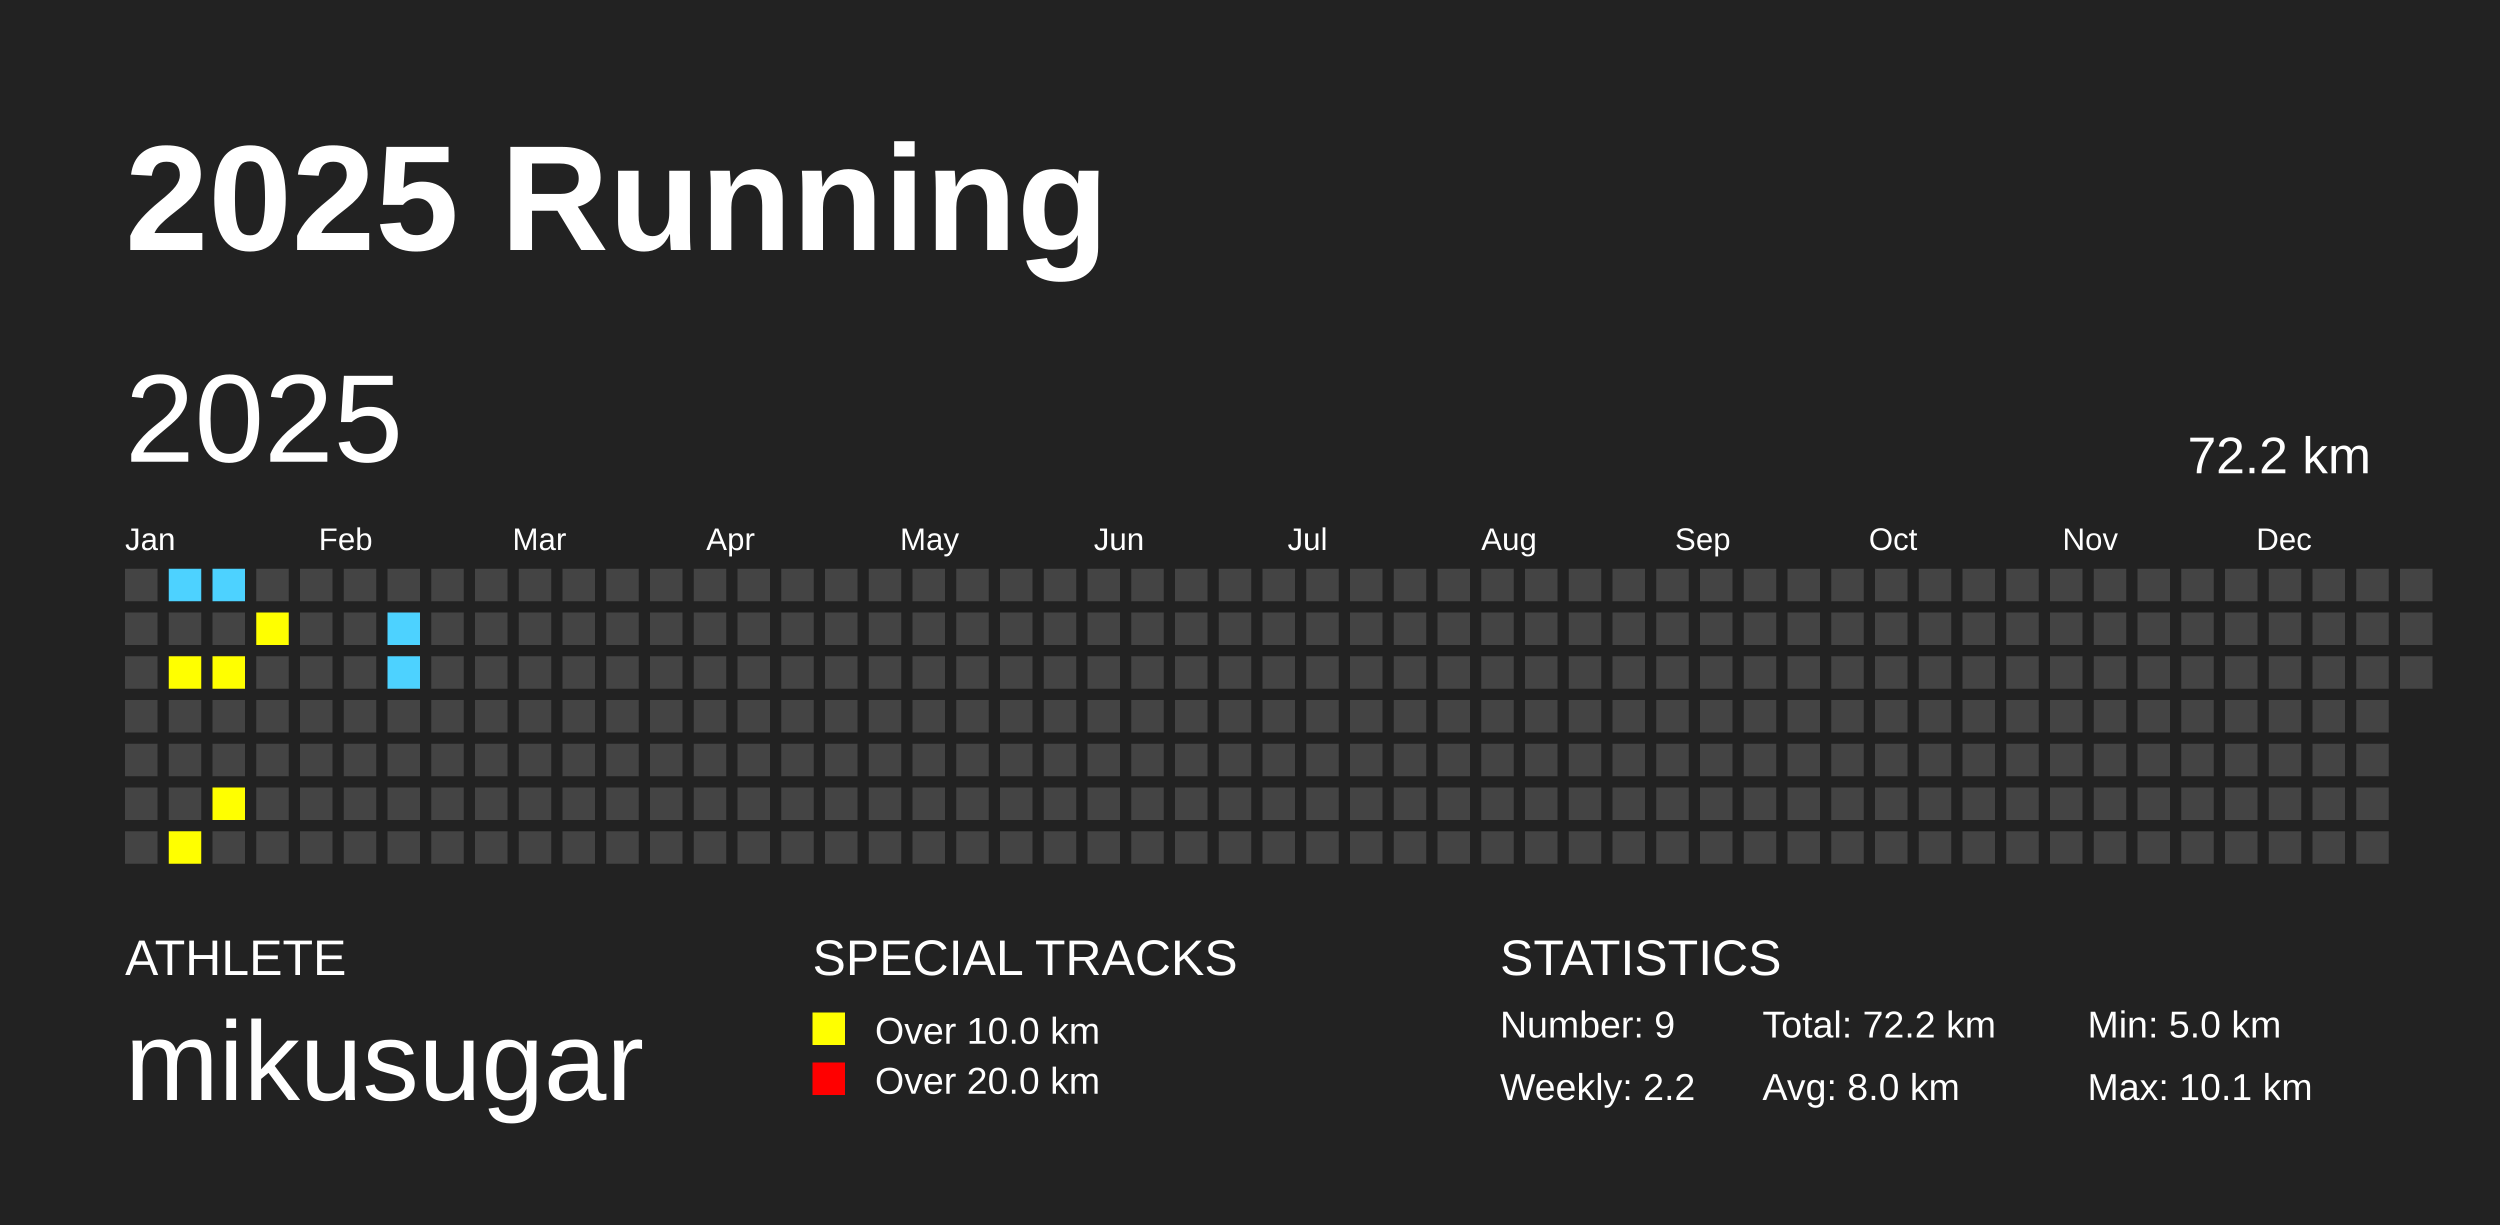
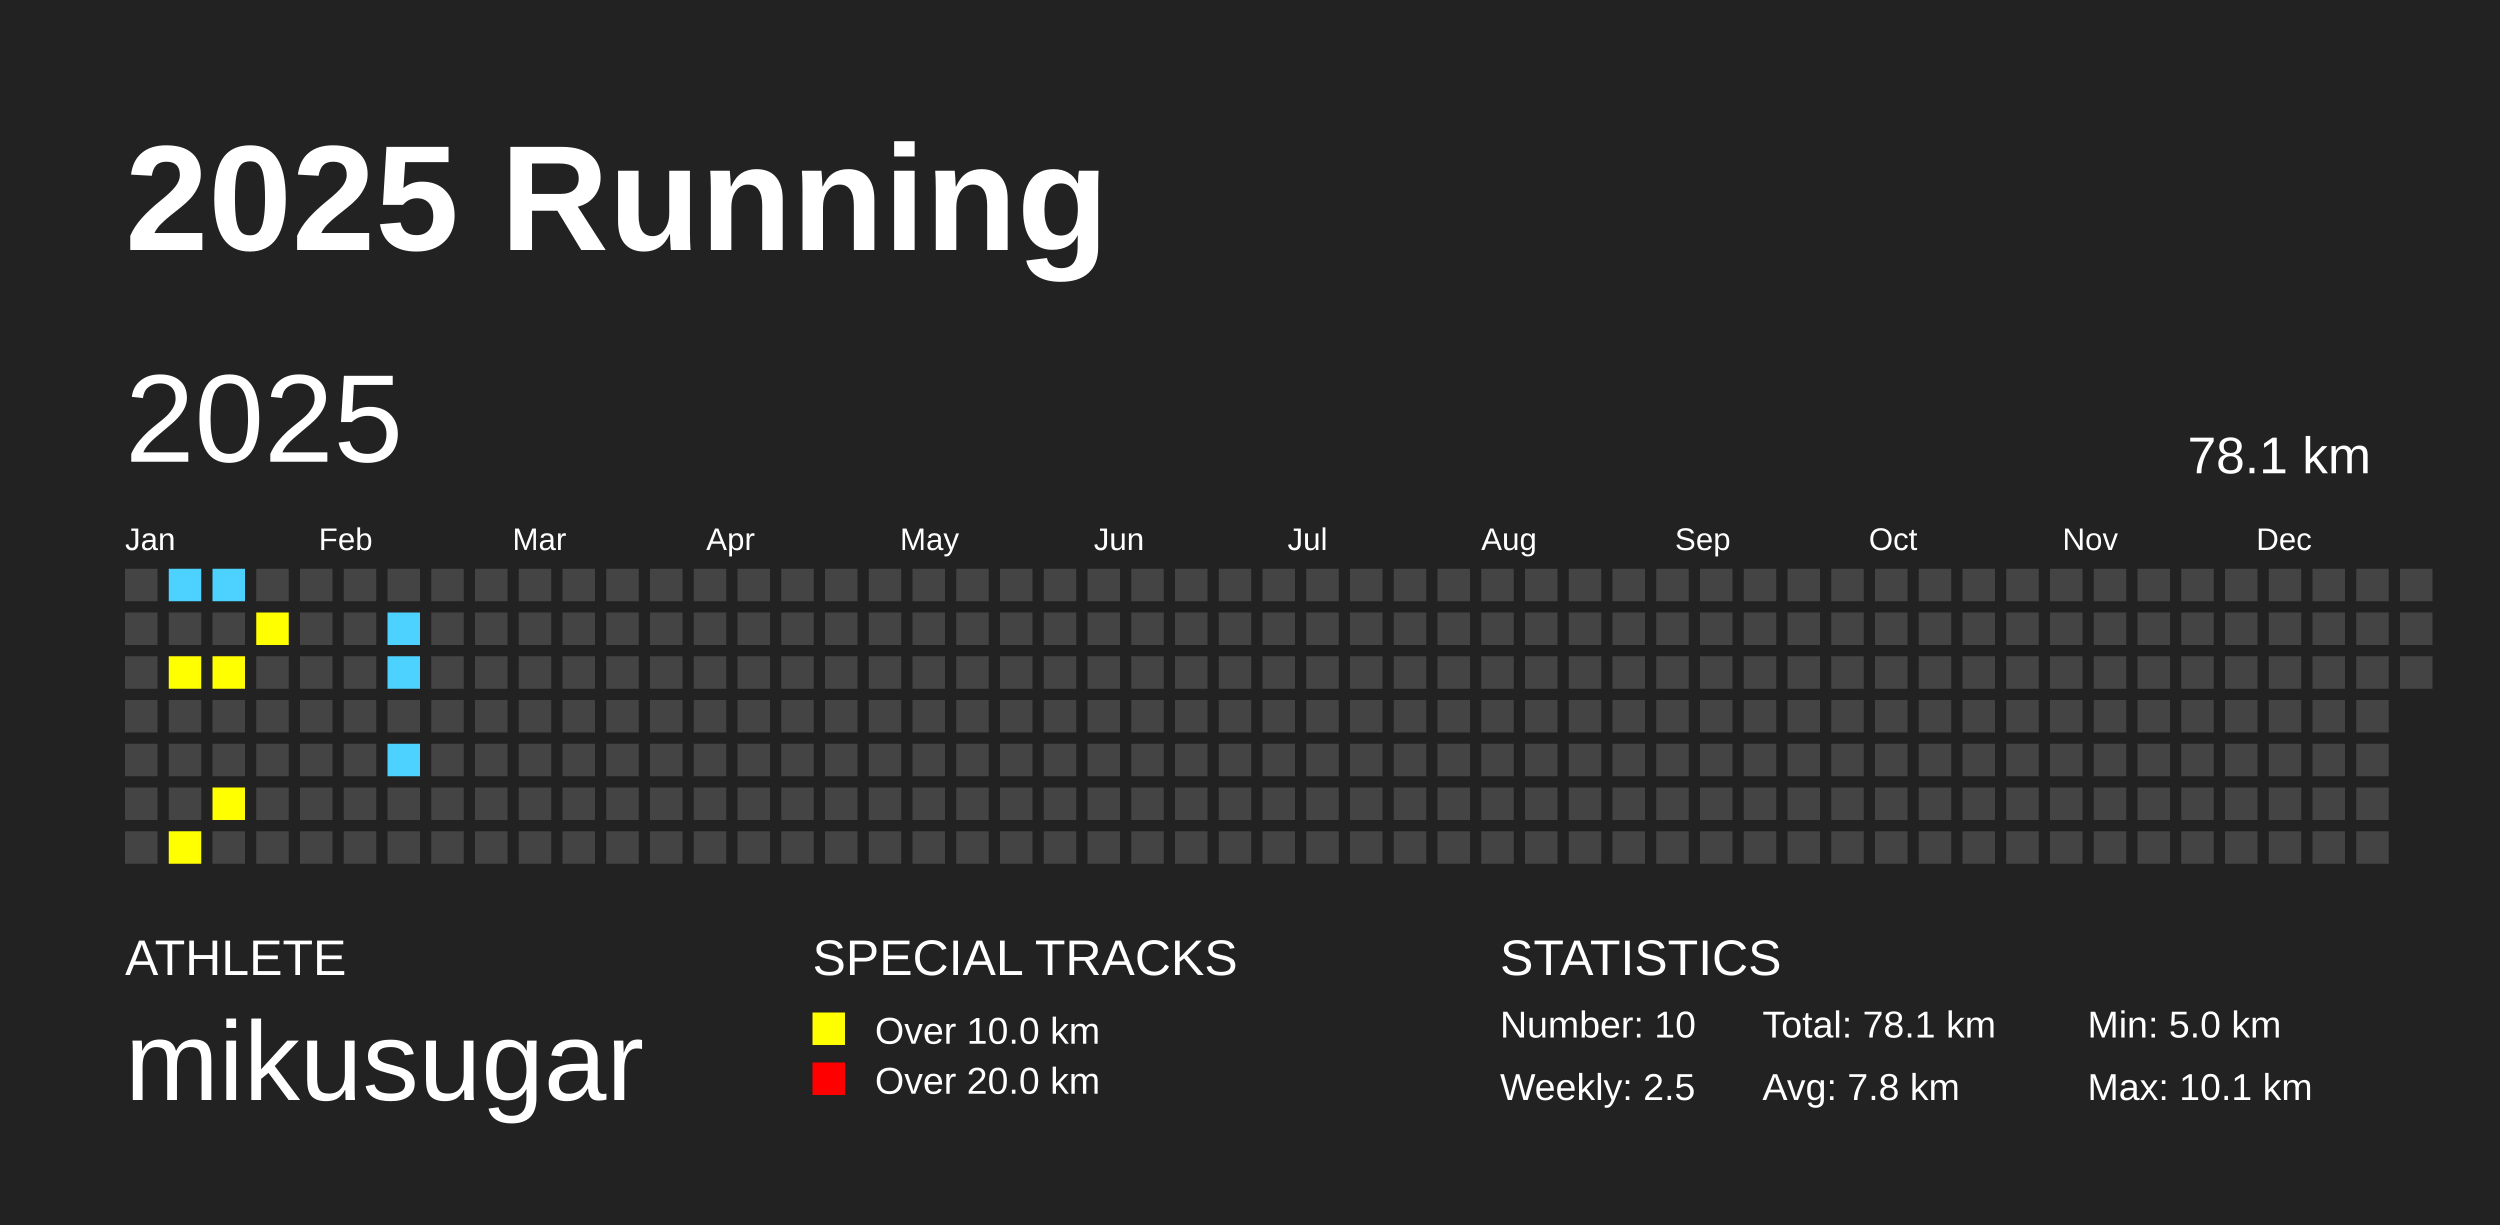
<svg xmlns="http://www.w3.org/2000/svg" baseProfile="full" height="98mm" version="1.1" viewBox="0,0,200,98" width="200mm">
  <defs />
  <rect fill="#222222" height="98" width="200" x="0" y="0" />
  <text fill="#FFFFFF" style="font-size:12px; font-family:Arial; font-weight:bold;" x="10" y="20">2025 Running</text>
  <text fill="#FFFFFF" style="font-size:4px; font-family:Arial" x="10" y="78">ATHLETE</text>
  <text fill="#FFFFFF" style="font-size:9px; font-family:Arial" x="10" y="88">mikusugar</text>
  <text fill="#FFFFFF" style="font-size:4px; font-family:Arial" x="65" y="78">SPECIAL TRACKS</text>
  <rect fill="yellow" height="2.6" width="2.6" x="65" y="81" />
  <text fill="#FFFFFF" style="font-size:3px; font-family:Arial" x="70" y="83.5">Over 10.0 km</text>
  <rect fill="red" height="2.6" width="2.6" x="65" y="85" />
  <text fill="#FFFFFF" style="font-size:3px; font-family:Arial" x="70" y="87.5">Over 20.0 km</text>
  <text fill="#FFFFFF" style="font-size:4px; font-family:Arial" x="120" y="78">STATISTICS</text>
-   <text fill="#FFFFFF" style="font-size:3px; font-family:Arial" x="120" y="83">Number: 9</text>
-   <text fill="#FFFFFF" style="font-size:3px; font-family:Arial" x="120" y="88">Weekly: 2.2</text>
-   <text fill="#FFFFFF" style="font-size:3px; font-family:Arial" x="141" y="83">Total: 72.2 km</text>
-   <text fill="#FFFFFF" style="font-size:3px; font-family:Arial" x="141" y="88">Avg: 8.0 km</text>
+   <text fill="#FFFFFF" style="font-size:3px; font-family:Arial" x="120" y="83">Number: 10</text>
+   <text fill="#FFFFFF" style="font-size:3px; font-family:Arial" x="120" y="88">Weekly: 2.5</text>
+   <text fill="#FFFFFF" style="font-size:3px; font-family:Arial" x="141" y="83">Total: 78.1 km</text>
+   <text fill="#FFFFFF" style="font-size:3px; font-family:Arial" x="141" y="88">Avg: 7.8 km</text>
  <text fill="#FFFFFF" style="font-size:3px; font-family:Arial" x="167" y="83">Min: 5.0 km</text>
  <text fill="#FFFFFF" style="font-size:3px; font-family:Arial" x="167" y="88">Max: 10.1 km</text>
  <text dominant-baseline="hanging" fill="#FFFFFF" style="font-size:10.0px; font-family:Arial;" x="10" y="30">2025</text>
-   <text dominant-baseline="hanging" fill="#FFFFFF" style="font-size:4.125px; font-family:Arial;" x="175" y="35">72.2 km</text>
+   <text dominant-baseline="hanging" fill="#FFFFFF" style="font-size:4.125px; font-family:Arial;" x="175" y="35">78.1 km</text>
  <text fill="#FFFFFF" style="font-size:2.5px; font-family:Arial" x="10.0" y="44">Jan</text>
  <text fill="#FFFFFF" style="font-size:2.5px; font-family:Arial" x="25.5" y="44">Feb</text>
  <text fill="#FFFFFF" style="font-size:2.5px; font-family:Arial" x="41.0" y="44">Mar</text>
  <text fill="#FFFFFF" style="font-size:2.5px; font-family:Arial" x="56.5" y="44">Apr</text>
  <text fill="#FFFFFF" style="font-size:2.5px; font-family:Arial" x="72.0" y="44">May</text>
  <text fill="#FFFFFF" style="font-size:2.5px; font-family:Arial" x="87.5" y="44">Jun</text>
  <text fill="#FFFFFF" style="font-size:2.5px; font-family:Arial" x="103.0" y="44">Jul</text>
  <text fill="#FFFFFF" style="font-size:2.5px; font-family:Arial" x="118.5" y="44">Aug</text>
  <text fill="#FFFFFF" style="font-size:2.5px; font-family:Arial" x="134.0" y="44">Sep</text>
  <text fill="#FFFFFF" style="font-size:2.5px; font-family:Arial" x="149.5" y="44">Oct</text>
  <text fill="#FFFFFF" style="font-size:2.5px; font-family:Arial" x="165.0" y="44">Nov</text>
  <text fill="#FFFFFF" style="font-size:2.5px; font-family:Arial" x="180.5" y="44">Dec</text>
  <rect fill="#444444" height="2.6" width="2.6" x="10.0" y="45.5" />
  <rect fill="#444444" height="2.6" width="2.6" x="10.0" y="49.0" />
  <rect fill="#444444" height="2.6" width="2.6" x="10.0" y="52.5" />
  <rect fill="#444444" height="2.6" width="2.6" x="10.0" y="56.0" />
  <rect fill="#444444" height="2.6" width="2.6" x="10.0" y="59.5" />
  <rect fill="#444444" height="2.6" width="2.6" x="10.0" y="63.0" />
  <rect fill="#444444" height="2.6" width="2.6" x="10.0" y="66.5" />
  <rect fill="#4DD2FF" height="2.6" width="2.6" x="13.5" y="45.5" />
  <rect fill="#444444" height="2.6" width="2.6" x="13.5" y="49.0" />
  <rect fill="yellow" height="2.6" width="2.6" x="13.5" y="52.5" />
  <rect fill="#444444" height="2.6" width="2.6" x="13.5" y="56.0" />
  <rect fill="#444444" height="2.6" width="2.6" x="13.5" y="59.5" />
  <rect fill="#444444" height="2.6" width="2.6" x="13.5" y="63.0" />
  <rect fill="yellow" height="2.6" width="2.6" x="13.5" y="66.5" />
  <rect fill="#4DD2FF" height="2.6" width="2.6" x="17.0" y="45.5" />
  <rect fill="#444444" height="2.6" width="2.6" x="17.0" y="49.0" />
  <rect fill="yellow" height="2.6" width="2.6" x="17.0" y="52.5" />
  <rect fill="#444444" height="2.6" width="2.6" x="17.0" y="56.0" />
  <rect fill="#444444" height="2.6" width="2.6" x="17.0" y="59.5" />
  <rect fill="yellow" height="2.6" width="2.6" x="17.0" y="63.0" />
  <rect fill="#444444" height="2.6" width="2.6" x="17.0" y="66.5" />
  <rect fill="#444444" height="2.6" width="2.6" x="20.5" y="45.5" />
  <rect fill="yellow" height="2.6" width="2.6" x="20.5" y="49.0" />
  <rect fill="#444444" height="2.6" width="2.6" x="20.5" y="52.5" />
  <rect fill="#444444" height="2.6" width="2.6" x="20.5" y="56.0" />
  <rect fill="#444444" height="2.6" width="2.6" x="20.5" y="59.5" />
  <rect fill="#444444" height="2.6" width="2.6" x="20.5" y="63.0" />
  <rect fill="#444444" height="2.6" width="2.6" x="20.5" y="66.5" />
  <rect fill="#444444" height="2.6" width="2.6" x="24.0" y="45.5" />
  <rect fill="#444444" height="2.6" width="2.6" x="24.0" y="49.0" />
  <rect fill="#444444" height="2.6" width="2.6" x="24.0" y="52.5" />
  <rect fill="#444444" height="2.6" width="2.6" x="24.0" y="56.0" />
  <rect fill="#444444" height="2.6" width="2.6" x="24.0" y="59.5" />
  <rect fill="#444444" height="2.6" width="2.6" x="24.0" y="63.0" />
  <rect fill="#444444" height="2.6" width="2.6" x="24.0" y="66.5" />
  <rect fill="#444444" height="2.6" width="2.6" x="27.5" y="45.5" />
  <rect fill="#444444" height="2.6" width="2.6" x="27.5" y="49.0" />
  <rect fill="#444444" height="2.6" width="2.6" x="27.5" y="52.5" />
  <rect fill="#444444" height="2.6" width="2.6" x="27.5" y="56.0" />
  <rect fill="#444444" height="2.6" width="2.6" x="27.5" y="59.5" />
  <rect fill="#444444" height="2.6" width="2.6" x="27.5" y="63.0" />
  <rect fill="#444444" height="2.6" width="2.6" x="27.5" y="66.5" />
  <rect fill="#444444" height="2.6" width="2.6" x="31.0" y="45.5" />
  <rect fill="#4DD2FF" height="2.6" width="2.6" x="31.0" y="49.0" />
  <rect fill="#4DD2FF" height="2.6" width="2.6" x="31.0" y="52.5" />
  <rect fill="#444444" height="2.6" width="2.6" x="31.0" y="56.0" />
-   <rect fill="#444444" height="2.6" width="2.6" x="31.0" y="59.5" />
+   <rect fill="#4DD2FF" height="2.6" width="2.6" x="31.0" y="59.5" />
  <rect fill="#444444" height="2.6" width="2.6" x="31.0" y="63.0" />
  <rect fill="#444444" height="2.6" width="2.6" x="31.0" y="66.5" />
  <rect fill="#444444" height="2.6" width="2.6" x="34.5" y="45.5" />
  <rect fill="#444444" height="2.6" width="2.6" x="34.5" y="49.0" />
  <rect fill="#444444" height="2.6" width="2.6" x="34.5" y="52.5" />
  <rect fill="#444444" height="2.6" width="2.6" x="34.5" y="56.0" />
  <rect fill="#444444" height="2.6" width="2.6" x="34.5" y="59.5" />
  <rect fill="#444444" height="2.6" width="2.6" x="34.5" y="63.0" />
  <rect fill="#444444" height="2.6" width="2.6" x="34.5" y="66.5" />
  <rect fill="#444444" height="2.6" width="2.6" x="38.0" y="45.5" />
  <rect fill="#444444" height="2.6" width="2.6" x="38.0" y="49.0" />
  <rect fill="#444444" height="2.6" width="2.6" x="38.0" y="52.5" />
  <rect fill="#444444" height="2.6" width="2.6" x="38.0" y="56.0" />
  <rect fill="#444444" height="2.6" width="2.6" x="38.0" y="59.5" />
  <rect fill="#444444" height="2.6" width="2.6" x="38.0" y="63.0" />
  <rect fill="#444444" height="2.6" width="2.6" x="38.0" y="66.5" />
  <rect fill="#444444" height="2.6" width="2.6" x="41.5" y="45.5" />
  <rect fill="#444444" height="2.6" width="2.6" x="41.5" y="49.0" />
  <rect fill="#444444" height="2.6" width="2.6" x="41.5" y="52.5" />
  <rect fill="#444444" height="2.6" width="2.6" x="41.5" y="56.0" />
  <rect fill="#444444" height="2.6" width="2.6" x="41.5" y="59.5" />
  <rect fill="#444444" height="2.6" width="2.6" x="41.5" y="63.0" />
  <rect fill="#444444" height="2.6" width="2.6" x="41.5" y="66.5" />
  <rect fill="#444444" height="2.6" width="2.6" x="45.0" y="45.5" />
  <rect fill="#444444" height="2.6" width="2.6" x="45.0" y="49.0" />
  <rect fill="#444444" height="2.6" width="2.6" x="45.0" y="52.5" />
  <rect fill="#444444" height="2.6" width="2.6" x="45.0" y="56.0" />
  <rect fill="#444444" height="2.6" width="2.6" x="45.0" y="59.5" />
  <rect fill="#444444" height="2.6" width="2.6" x="45.0" y="63.0" />
  <rect fill="#444444" height="2.6" width="2.6" x="45.0" y="66.5" />
  <rect fill="#444444" height="2.6" width="2.6" x="48.5" y="45.5" />
  <rect fill="#444444" height="2.6" width="2.6" x="48.5" y="49.0" />
  <rect fill="#444444" height="2.6" width="2.6" x="48.5" y="52.5" />
  <rect fill="#444444" height="2.6" width="2.6" x="48.5" y="56.0" />
  <rect fill="#444444" height="2.6" width="2.6" x="48.5" y="59.5" />
  <rect fill="#444444" height="2.6" width="2.6" x="48.5" y="63.0" />
  <rect fill="#444444" height="2.6" width="2.6" x="48.5" y="66.5" />
  <rect fill="#444444" height="2.6" width="2.6" x="52.0" y="45.5" />
  <rect fill="#444444" height="2.6" width="2.6" x="52.0" y="49.0" />
  <rect fill="#444444" height="2.6" width="2.6" x="52.0" y="52.5" />
  <rect fill="#444444" height="2.6" width="2.6" x="52.0" y="56.0" />
  <rect fill="#444444" height="2.6" width="2.6" x="52.0" y="59.5" />
  <rect fill="#444444" height="2.6" width="2.6" x="52.0" y="63.0" />
  <rect fill="#444444" height="2.6" width="2.6" x="52.0" y="66.5" />
  <rect fill="#444444" height="2.6" width="2.6" x="55.5" y="45.5" />
  <rect fill="#444444" height="2.6" width="2.6" x="55.5" y="49.0" />
  <rect fill="#444444" height="2.6" width="2.6" x="55.5" y="52.5" />
  <rect fill="#444444" height="2.6" width="2.6" x="55.5" y="56.0" />
  <rect fill="#444444" height="2.6" width="2.6" x="55.5" y="59.5" />
  <rect fill="#444444" height="2.6" width="2.6" x="55.5" y="63.0" />
  <rect fill="#444444" height="2.6" width="2.6" x="55.5" y="66.5" />
  <rect fill="#444444" height="2.6" width="2.6" x="59.0" y="45.5" />
  <rect fill="#444444" height="2.6" width="2.6" x="59.0" y="49.0" />
  <rect fill="#444444" height="2.6" width="2.6" x="59.0" y="52.5" />
  <rect fill="#444444" height="2.6" width="2.6" x="59.0" y="56.0" />
  <rect fill="#444444" height="2.6" width="2.6" x="59.0" y="59.5" />
  <rect fill="#444444" height="2.6" width="2.6" x="59.0" y="63.0" />
  <rect fill="#444444" height="2.6" width="2.6" x="59.0" y="66.5" />
  <rect fill="#444444" height="2.6" width="2.6" x="62.5" y="45.5" />
  <rect fill="#444444" height="2.6" width="2.6" x="62.5" y="49.0" />
  <rect fill="#444444" height="2.6" width="2.6" x="62.5" y="52.5" />
  <rect fill="#444444" height="2.6" width="2.6" x="62.5" y="56.0" />
  <rect fill="#444444" height="2.6" width="2.6" x="62.5" y="59.5" />
  <rect fill="#444444" height="2.6" width="2.6" x="62.5" y="63.0" />
  <rect fill="#444444" height="2.6" width="2.6" x="62.5" y="66.5" />
  <rect fill="#444444" height="2.6" width="2.6" x="66.0" y="45.5" />
  <rect fill="#444444" height="2.6" width="2.6" x="66.0" y="49.0" />
  <rect fill="#444444" height="2.6" width="2.6" x="66.0" y="52.5" />
  <rect fill="#444444" height="2.6" width="2.6" x="66.0" y="56.0" />
  <rect fill="#444444" height="2.6" width="2.6" x="66.0" y="59.5" />
  <rect fill="#444444" height="2.6" width="2.6" x="66.0" y="63.0" />
  <rect fill="#444444" height="2.6" width="2.6" x="66.0" y="66.5" />
  <rect fill="#444444" height="2.6" width="2.6" x="69.5" y="45.5" />
  <rect fill="#444444" height="2.6" width="2.6" x="69.5" y="49.0" />
  <rect fill="#444444" height="2.6" width="2.6" x="69.5" y="52.5" />
  <rect fill="#444444" height="2.6" width="2.6" x="69.5" y="56.0" />
  <rect fill="#444444" height="2.6" width="2.6" x="69.5" y="59.5" />
  <rect fill="#444444" height="2.6" width="2.6" x="69.5" y="63.0" />
  <rect fill="#444444" height="2.6" width="2.6" x="69.5" y="66.5" />
  <rect fill="#444444" height="2.6" width="2.6" x="73.0" y="45.5" />
  <rect fill="#444444" height="2.6" width="2.6" x="73.0" y="49.0" />
  <rect fill="#444444" height="2.6" width="2.6" x="73.0" y="52.5" />
  <rect fill="#444444" height="2.6" width="2.6" x="73.0" y="56.0" />
  <rect fill="#444444" height="2.6" width="2.6" x="73.0" y="59.5" />
  <rect fill="#444444" height="2.6" width="2.6" x="73.0" y="63.0" />
  <rect fill="#444444" height="2.6" width="2.6" x="73.0" y="66.5" />
  <rect fill="#444444" height="2.6" width="2.6" x="76.5" y="45.5" />
  <rect fill="#444444" height="2.6" width="2.6" x="76.5" y="49.0" />
  <rect fill="#444444" height="2.6" width="2.6" x="76.5" y="52.5" />
  <rect fill="#444444" height="2.6" width="2.6" x="76.5" y="56.0" />
  <rect fill="#444444" height="2.6" width="2.6" x="76.5" y="59.5" />
  <rect fill="#444444" height="2.6" width="2.6" x="76.5" y="63.0" />
  <rect fill="#444444" height="2.6" width="2.6" x="76.5" y="66.5" />
  <rect fill="#444444" height="2.6" width="2.6" x="80.0" y="45.5" />
  <rect fill="#444444" height="2.6" width="2.6" x="80.0" y="49.0" />
  <rect fill="#444444" height="2.6" width="2.6" x="80.0" y="52.5" />
  <rect fill="#444444" height="2.6" width="2.6" x="80.0" y="56.0" />
  <rect fill="#444444" height="2.6" width="2.6" x="80.0" y="59.5" />
  <rect fill="#444444" height="2.6" width="2.6" x="80.0" y="63.0" />
  <rect fill="#444444" height="2.6" width="2.6" x="80.0" y="66.5" />
  <rect fill="#444444" height="2.6" width="2.6" x="83.5" y="45.5" />
  <rect fill="#444444" height="2.6" width="2.6" x="83.5" y="49.0" />
  <rect fill="#444444" height="2.6" width="2.6" x="83.5" y="52.5" />
  <rect fill="#444444" height="2.6" width="2.6" x="83.5" y="56.0" />
  <rect fill="#444444" height="2.6" width="2.6" x="83.5" y="59.5" />
  <rect fill="#444444" height="2.6" width="2.6" x="83.5" y="63.0" />
  <rect fill="#444444" height="2.6" width="2.6" x="83.5" y="66.5" />
  <rect fill="#444444" height="2.6" width="2.6" x="87.0" y="45.5" />
  <rect fill="#444444" height="2.6" width="2.6" x="87.0" y="49.0" />
  <rect fill="#444444" height="2.6" width="2.6" x="87.0" y="52.5" />
  <rect fill="#444444" height="2.6" width="2.6" x="87.0" y="56.0" />
  <rect fill="#444444" height="2.6" width="2.6" x="87.0" y="59.5" />
  <rect fill="#444444" height="2.6" width="2.6" x="87.0" y="63.0" />
  <rect fill="#444444" height="2.6" width="2.6" x="87.0" y="66.5" />
  <rect fill="#444444" height="2.6" width="2.6" x="90.5" y="45.5" />
  <rect fill="#444444" height="2.6" width="2.6" x="90.5" y="49.0" />
  <rect fill="#444444" height="2.6" width="2.6" x="90.5" y="52.5" />
  <rect fill="#444444" height="2.6" width="2.6" x="90.5" y="56.0" />
  <rect fill="#444444" height="2.6" width="2.6" x="90.5" y="59.5" />
  <rect fill="#444444" height="2.6" width="2.6" x="90.5" y="63.0" />
  <rect fill="#444444" height="2.6" width="2.6" x="90.5" y="66.5" />
  <rect fill="#444444" height="2.6" width="2.6" x="94.0" y="45.5" />
  <rect fill="#444444" height="2.6" width="2.6" x="94.0" y="49.0" />
  <rect fill="#444444" height="2.6" width="2.6" x="94.0" y="52.5" />
  <rect fill="#444444" height="2.6" width="2.6" x="94.0" y="56.0" />
  <rect fill="#444444" height="2.6" width="2.6" x="94.0" y="59.5" />
  <rect fill="#444444" height="2.6" width="2.6" x="94.0" y="63.0" />
  <rect fill="#444444" height="2.6" width="2.6" x="94.0" y="66.5" />
  <rect fill="#444444" height="2.6" width="2.6" x="97.5" y="45.5" />
  <rect fill="#444444" height="2.6" width="2.6" x="97.5" y="49.0" />
  <rect fill="#444444" height="2.6" width="2.6" x="97.5" y="52.5" />
  <rect fill="#444444" height="2.6" width="2.6" x="97.5" y="56.0" />
  <rect fill="#444444" height="2.6" width="2.6" x="97.5" y="59.5" />
  <rect fill="#444444" height="2.6" width="2.6" x="97.5" y="63.0" />
  <rect fill="#444444" height="2.6" width="2.6" x="97.5" y="66.5" />
  <rect fill="#444444" height="2.6" width="2.6" x="101.0" y="45.5" />
  <rect fill="#444444" height="2.6" width="2.6" x="101.0" y="49.0" />
  <rect fill="#444444" height="2.6" width="2.6" x="101.0" y="52.5" />
  <rect fill="#444444" height="2.6" width="2.6" x="101.0" y="56.0" />
  <rect fill="#444444" height="2.6" width="2.6" x="101.0" y="59.5" />
  <rect fill="#444444" height="2.6" width="2.6" x="101.0" y="63.0" />
  <rect fill="#444444" height="2.6" width="2.6" x="101.0" y="66.5" />
  <rect fill="#444444" height="2.6" width="2.6" x="104.5" y="45.5" />
  <rect fill="#444444" height="2.6" width="2.6" x="104.5" y="49.0" />
  <rect fill="#444444" height="2.6" width="2.6" x="104.5" y="52.5" />
  <rect fill="#444444" height="2.6" width="2.6" x="104.5" y="56.0" />
  <rect fill="#444444" height="2.6" width="2.6" x="104.5" y="59.5" />
  <rect fill="#444444" height="2.6" width="2.6" x="104.5" y="63.0" />
  <rect fill="#444444" height="2.6" width="2.6" x="104.5" y="66.5" />
  <rect fill="#444444" height="2.6" width="2.6" x="108.0" y="45.5" />
  <rect fill="#444444" height="2.6" width="2.6" x="108.0" y="49.0" />
  <rect fill="#444444" height="2.6" width="2.6" x="108.0" y="52.5" />
  <rect fill="#444444" height="2.6" width="2.6" x="108.0" y="56.0" />
  <rect fill="#444444" height="2.6" width="2.6" x="108.0" y="59.5" />
  <rect fill="#444444" height="2.6" width="2.6" x="108.0" y="63.0" />
  <rect fill="#444444" height="2.6" width="2.6" x="108.0" y="66.5" />
  <rect fill="#444444" height="2.6" width="2.6" x="111.5" y="45.5" />
  <rect fill="#444444" height="2.6" width="2.6" x="111.5" y="49.0" />
  <rect fill="#444444" height="2.6" width="2.6" x="111.5" y="52.5" />
  <rect fill="#444444" height="2.6" width="2.6" x="111.5" y="56.0" />
  <rect fill="#444444" height="2.6" width="2.6" x="111.5" y="59.5" />
  <rect fill="#444444" height="2.6" width="2.6" x="111.5" y="63.0" />
  <rect fill="#444444" height="2.6" width="2.6" x="111.5" y="66.5" />
  <rect fill="#444444" height="2.6" width="2.6" x="115.0" y="45.5" />
  <rect fill="#444444" height="2.6" width="2.6" x="115.0" y="49.0" />
  <rect fill="#444444" height="2.6" width="2.6" x="115.0" y="52.5" />
  <rect fill="#444444" height="2.6" width="2.6" x="115.0" y="56.0" />
  <rect fill="#444444" height="2.6" width="2.6" x="115.0" y="59.5" />
  <rect fill="#444444" height="2.6" width="2.6" x="115.0" y="63.0" />
  <rect fill="#444444" height="2.6" width="2.6" x="115.0" y="66.5" />
  <rect fill="#444444" height="2.6" width="2.6" x="118.5" y="45.5" />
  <rect fill="#444444" height="2.6" width="2.6" x="118.5" y="49.0" />
  <rect fill="#444444" height="2.6" width="2.6" x="118.5" y="52.5" />
  <rect fill="#444444" height="2.6" width="2.6" x="118.5" y="56.0" />
  <rect fill="#444444" height="2.6" width="2.6" x="118.5" y="59.5" />
  <rect fill="#444444" height="2.6" width="2.6" x="118.5" y="63.0" />
  <rect fill="#444444" height="2.6" width="2.6" x="118.5" y="66.5" />
  <rect fill="#444444" height="2.6" width="2.6" x="122.0" y="45.5" />
  <rect fill="#444444" height="2.6" width="2.6" x="122.0" y="49.0" />
  <rect fill="#444444" height="2.6" width="2.6" x="122.0" y="52.5" />
  <rect fill="#444444" height="2.6" width="2.6" x="122.0" y="56.0" />
  <rect fill="#444444" height="2.6" width="2.6" x="122.0" y="59.5" />
  <rect fill="#444444" height="2.6" width="2.6" x="122.0" y="63.0" />
  <rect fill="#444444" height="2.6" width="2.6" x="122.0" y="66.5" />
  <rect fill="#444444" height="2.6" width="2.6" x="125.5" y="45.5" />
  <rect fill="#444444" height="2.6" width="2.6" x="125.5" y="49.0" />
  <rect fill="#444444" height="2.6" width="2.6" x="125.5" y="52.5" />
  <rect fill="#444444" height="2.6" width="2.6" x="125.5" y="56.0" />
  <rect fill="#444444" height="2.6" width="2.6" x="125.5" y="59.5" />
  <rect fill="#444444" height="2.6" width="2.6" x="125.5" y="63.0" />
  <rect fill="#444444" height="2.6" width="2.6" x="125.5" y="66.5" />
  <rect fill="#444444" height="2.6" width="2.6" x="129.0" y="45.5" />
  <rect fill="#444444" height="2.6" width="2.6" x="129.0" y="49.0" />
  <rect fill="#444444" height="2.6" width="2.6" x="129.0" y="52.5" />
  <rect fill="#444444" height="2.6" width="2.6" x="129.0" y="56.0" />
  <rect fill="#444444" height="2.6" width="2.6" x="129.0" y="59.5" />
  <rect fill="#444444" height="2.6" width="2.6" x="129.0" y="63.0" />
  <rect fill="#444444" height="2.6" width="2.6" x="129.0" y="66.5" />
  <rect fill="#444444" height="2.6" width="2.6" x="132.5" y="45.5" />
  <rect fill="#444444" height="2.6" width="2.6" x="132.5" y="49.0" />
  <rect fill="#444444" height="2.6" width="2.6" x="132.5" y="52.5" />
  <rect fill="#444444" height="2.6" width="2.6" x="132.5" y="56.0" />
  <rect fill="#444444" height="2.6" width="2.6" x="132.5" y="59.5" />
  <rect fill="#444444" height="2.6" width="2.6" x="132.5" y="63.0" />
  <rect fill="#444444" height="2.6" width="2.6" x="132.5" y="66.5" />
  <rect fill="#444444" height="2.6" width="2.6" x="136.0" y="45.5" />
  <rect fill="#444444" height="2.6" width="2.6" x="136.0" y="49.0" />
  <rect fill="#444444" height="2.6" width="2.6" x="136.0" y="52.5" />
  <rect fill="#444444" height="2.6" width="2.6" x="136.0" y="56.0" />
  <rect fill="#444444" height="2.6" width="2.6" x="136.0" y="59.5" />
  <rect fill="#444444" height="2.6" width="2.6" x="136.0" y="63.0" />
  <rect fill="#444444" height="2.6" width="2.6" x="136.0" y="66.5" />
  <rect fill="#444444" height="2.6" width="2.6" x="139.5" y="45.5" />
  <rect fill="#444444" height="2.6" width="2.6" x="139.5" y="49.0" />
  <rect fill="#444444" height="2.6" width="2.6" x="139.5" y="52.5" />
  <rect fill="#444444" height="2.6" width="2.6" x="139.5" y="56.0" />
  <rect fill="#444444" height="2.6" width="2.6" x="139.5" y="59.5" />
  <rect fill="#444444" height="2.6" width="2.6" x="139.5" y="63.0" />
  <rect fill="#444444" height="2.6" width="2.6" x="139.5" y="66.5" />
  <rect fill="#444444" height="2.6" width="2.6" x="143.0" y="45.5" />
  <rect fill="#444444" height="2.6" width="2.6" x="143.0" y="49.0" />
  <rect fill="#444444" height="2.6" width="2.6" x="143.0" y="52.5" />
  <rect fill="#444444" height="2.6" width="2.6" x="143.0" y="56.0" />
  <rect fill="#444444" height="2.6" width="2.6" x="143.0" y="59.5" />
  <rect fill="#444444" height="2.6" width="2.6" x="143.0" y="63.0" />
  <rect fill="#444444" height="2.6" width="2.6" x="143.0" y="66.5" />
  <rect fill="#444444" height="2.6" width="2.6" x="146.5" y="45.5" />
  <rect fill="#444444" height="2.6" width="2.6" x="146.5" y="49.0" />
  <rect fill="#444444" height="2.6" width="2.6" x="146.5" y="52.5" />
  <rect fill="#444444" height="2.6" width="2.6" x="146.5" y="56.0" />
  <rect fill="#444444" height="2.6" width="2.6" x="146.5" y="59.5" />
  <rect fill="#444444" height="2.6" width="2.6" x="146.5" y="63.0" />
  <rect fill="#444444" height="2.6" width="2.6" x="146.5" y="66.5" />
  <rect fill="#444444" height="2.6" width="2.6" x="150.0" y="45.5" />
  <rect fill="#444444" height="2.6" width="2.6" x="150.0" y="49.0" />
  <rect fill="#444444" height="2.6" width="2.6" x="150.0" y="52.5" />
  <rect fill="#444444" height="2.6" width="2.6" x="150.0" y="56.0" />
  <rect fill="#444444" height="2.6" width="2.6" x="150.0" y="59.5" />
  <rect fill="#444444" height="2.6" width="2.6" x="150.0" y="63.0" />
  <rect fill="#444444" height="2.6" width="2.6" x="150.0" y="66.5" />
  <rect fill="#444444" height="2.6" width="2.6" x="153.5" y="45.5" />
  <rect fill="#444444" height="2.6" width="2.6" x="153.5" y="49.0" />
  <rect fill="#444444" height="2.6" width="2.6" x="153.5" y="52.5" />
  <rect fill="#444444" height="2.6" width="2.6" x="153.5" y="56.0" />
  <rect fill="#444444" height="2.6" width="2.6" x="153.5" y="59.5" />
  <rect fill="#444444" height="2.6" width="2.6" x="153.5" y="63.0" />
  <rect fill="#444444" height="2.6" width="2.6" x="153.5" y="66.5" />
  <rect fill="#444444" height="2.6" width="2.6" x="157.0" y="45.5" />
  <rect fill="#444444" height="2.6" width="2.6" x="157.0" y="49.0" />
  <rect fill="#444444" height="2.6" width="2.6" x="157.0" y="52.5" />
  <rect fill="#444444" height="2.6" width="2.6" x="157.0" y="56.0" />
  <rect fill="#444444" height="2.6" width="2.6" x="157.0" y="59.5" />
  <rect fill="#444444" height="2.6" width="2.6" x="157.0" y="63.0" />
  <rect fill="#444444" height="2.6" width="2.6" x="157.0" y="66.5" />
  <rect fill="#444444" height="2.6" width="2.6" x="160.5" y="45.5" />
  <rect fill="#444444" height="2.6" width="2.6" x="160.5" y="49.0" />
  <rect fill="#444444" height="2.6" width="2.6" x="160.5" y="52.5" />
  <rect fill="#444444" height="2.6" width="2.6" x="160.5" y="56.0" />
  <rect fill="#444444" height="2.6" width="2.6" x="160.5" y="59.5" />
  <rect fill="#444444" height="2.6" width="2.6" x="160.5" y="63.0" />
  <rect fill="#444444" height="2.6" width="2.6" x="160.5" y="66.5" />
  <rect fill="#444444" height="2.6" width="2.6" x="164.0" y="45.5" />
  <rect fill="#444444" height="2.6" width="2.6" x="164.0" y="49.0" />
  <rect fill="#444444" height="2.6" width="2.6" x="164.0" y="52.5" />
  <rect fill="#444444" height="2.6" width="2.6" x="164.0" y="56.0" />
  <rect fill="#444444" height="2.6" width="2.6" x="164.0" y="59.5" />
  <rect fill="#444444" height="2.6" width="2.6" x="164.0" y="63.0" />
  <rect fill="#444444" height="2.6" width="2.6" x="164.0" y="66.5" />
  <rect fill="#444444" height="2.6" width="2.6" x="167.5" y="45.5" />
  <rect fill="#444444" height="2.6" width="2.6" x="167.5" y="49.0" />
  <rect fill="#444444" height="2.6" width="2.6" x="167.5" y="52.5" />
  <rect fill="#444444" height="2.6" width="2.6" x="167.5" y="56.0" />
  <rect fill="#444444" height="2.6" width="2.6" x="167.5" y="59.5" />
  <rect fill="#444444" height="2.6" width="2.6" x="167.5" y="63.0" />
  <rect fill="#444444" height="2.6" width="2.6" x="167.5" y="66.5" />
  <rect fill="#444444" height="2.6" width="2.6" x="171.0" y="45.5" />
  <rect fill="#444444" height="2.6" width="2.6" x="171.0" y="49.0" />
  <rect fill="#444444" height="2.6" width="2.6" x="171.0" y="52.5" />
  <rect fill="#444444" height="2.6" width="2.6" x="171.0" y="56.0" />
  <rect fill="#444444" height="2.6" width="2.6" x="171.0" y="59.5" />
  <rect fill="#444444" height="2.6" width="2.6" x="171.0" y="63.0" />
  <rect fill="#444444" height="2.6" width="2.6" x="171.0" y="66.5" />
  <rect fill="#444444" height="2.6" width="2.6" x="174.5" y="45.5" />
  <rect fill="#444444" height="2.6" width="2.6" x="174.5" y="49.0" />
  <rect fill="#444444" height="2.6" width="2.6" x="174.5" y="52.5" />
  <rect fill="#444444" height="2.6" width="2.6" x="174.5" y="56.0" />
  <rect fill="#444444" height="2.6" width="2.6" x="174.5" y="59.5" />
  <rect fill="#444444" height="2.6" width="2.6" x="174.5" y="63.0" />
  <rect fill="#444444" height="2.6" width="2.6" x="174.5" y="66.5" />
  <rect fill="#444444" height="2.6" width="2.6" x="178.0" y="45.5" />
  <rect fill="#444444" height="2.6" width="2.6" x="178.0" y="49.0" />
  <rect fill="#444444" height="2.6" width="2.6" x="178.0" y="52.5" />
  <rect fill="#444444" height="2.6" width="2.6" x="178.0" y="56.0" />
  <rect fill="#444444" height="2.6" width="2.6" x="178.0" y="59.5" />
  <rect fill="#444444" height="2.6" width="2.6" x="178.0" y="63.0" />
  <rect fill="#444444" height="2.6" width="2.6" x="178.0" y="66.5" />
  <rect fill="#444444" height="2.6" width="2.6" x="181.5" y="45.5" />
  <rect fill="#444444" height="2.6" width="2.6" x="181.5" y="49.0" />
  <rect fill="#444444" height="2.6" width="2.6" x="181.5" y="52.5" />
  <rect fill="#444444" height="2.6" width="2.6" x="181.5" y="56.0" />
  <rect fill="#444444" height="2.6" width="2.6" x="181.5" y="59.5" />
  <rect fill="#444444" height="2.6" width="2.6" x="181.5" y="63.0" />
  <rect fill="#444444" height="2.6" width="2.6" x="181.5" y="66.5" />
  <rect fill="#444444" height="2.6" width="2.6" x="185.0" y="45.5" />
  <rect fill="#444444" height="2.6" width="2.6" x="185.0" y="49.0" />
  <rect fill="#444444" height="2.6" width="2.6" x="185.0" y="52.5" />
  <rect fill="#444444" height="2.6" width="2.6" x="185.0" y="56.0" />
  <rect fill="#444444" height="2.6" width="2.6" x="185.0" y="59.5" />
  <rect fill="#444444" height="2.6" width="2.6" x="185.0" y="63.0" />
  <rect fill="#444444" height="2.6" width="2.6" x="185.0" y="66.5" />
  <rect fill="#444444" height="2.6" width="2.6" x="188.5" y="45.5" />
  <rect fill="#444444" height="2.6" width="2.6" x="188.5" y="49.0" />
  <rect fill="#444444" height="2.6" width="2.6" x="188.5" y="52.5" />
  <rect fill="#444444" height="2.6" width="2.6" x="188.5" y="56.0" />
  <rect fill="#444444" height="2.6" width="2.6" x="188.5" y="59.5" />
  <rect fill="#444444" height="2.6" width="2.6" x="188.5" y="63.0" />
  <rect fill="#444444" height="2.6" width="2.6" x="188.5" y="66.5" />
  <rect fill="#444444" height="2.6" width="2.6" x="192.0" y="45.5" />
  <rect fill="#444444" height="2.6" width="2.6" x="192.0" y="49.0" />
  <rect fill="#444444" height="2.6" width="2.6" x="192.0" y="52.5" />
</svg>
